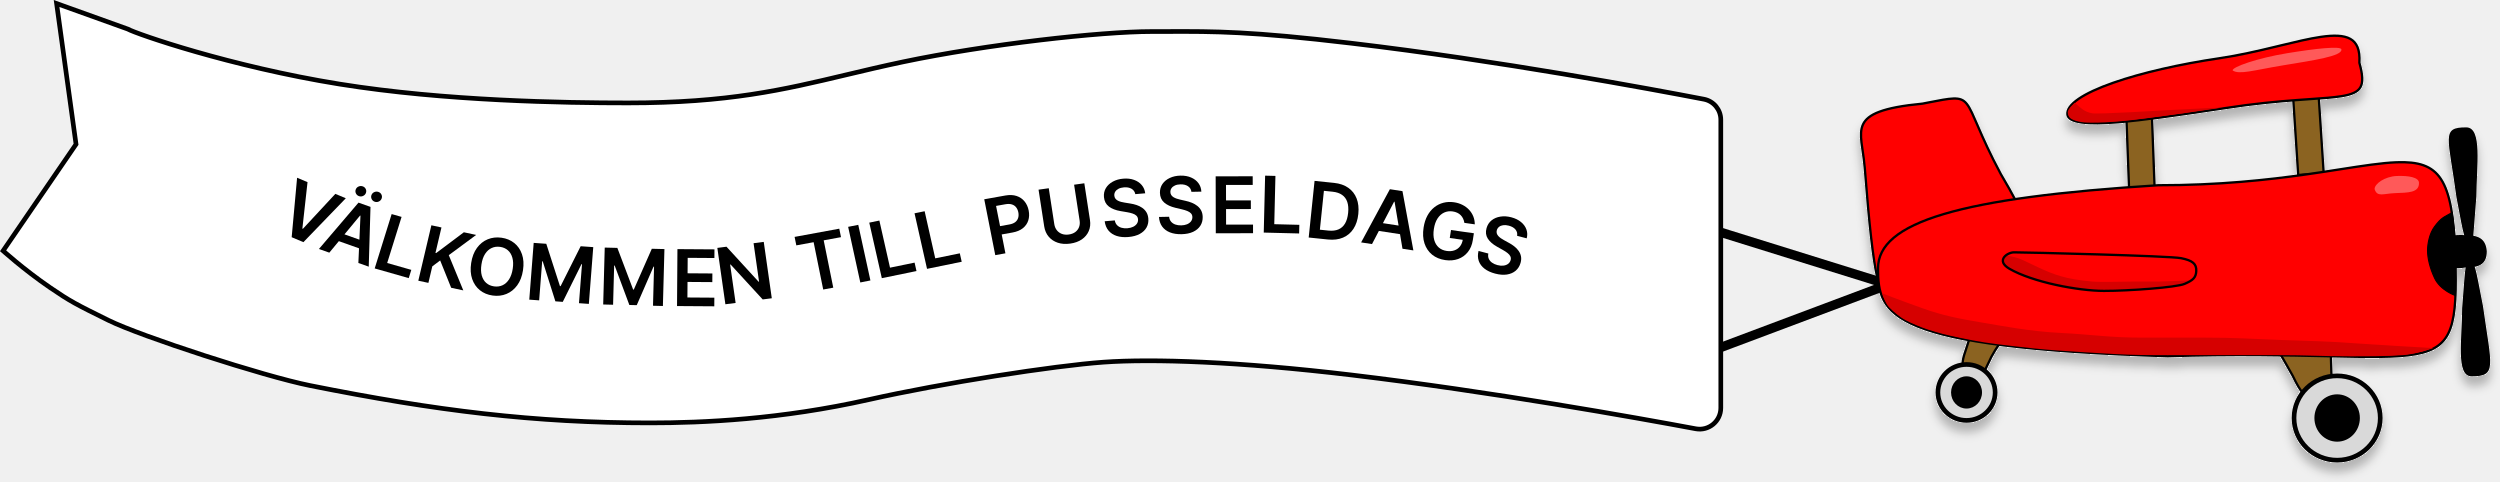
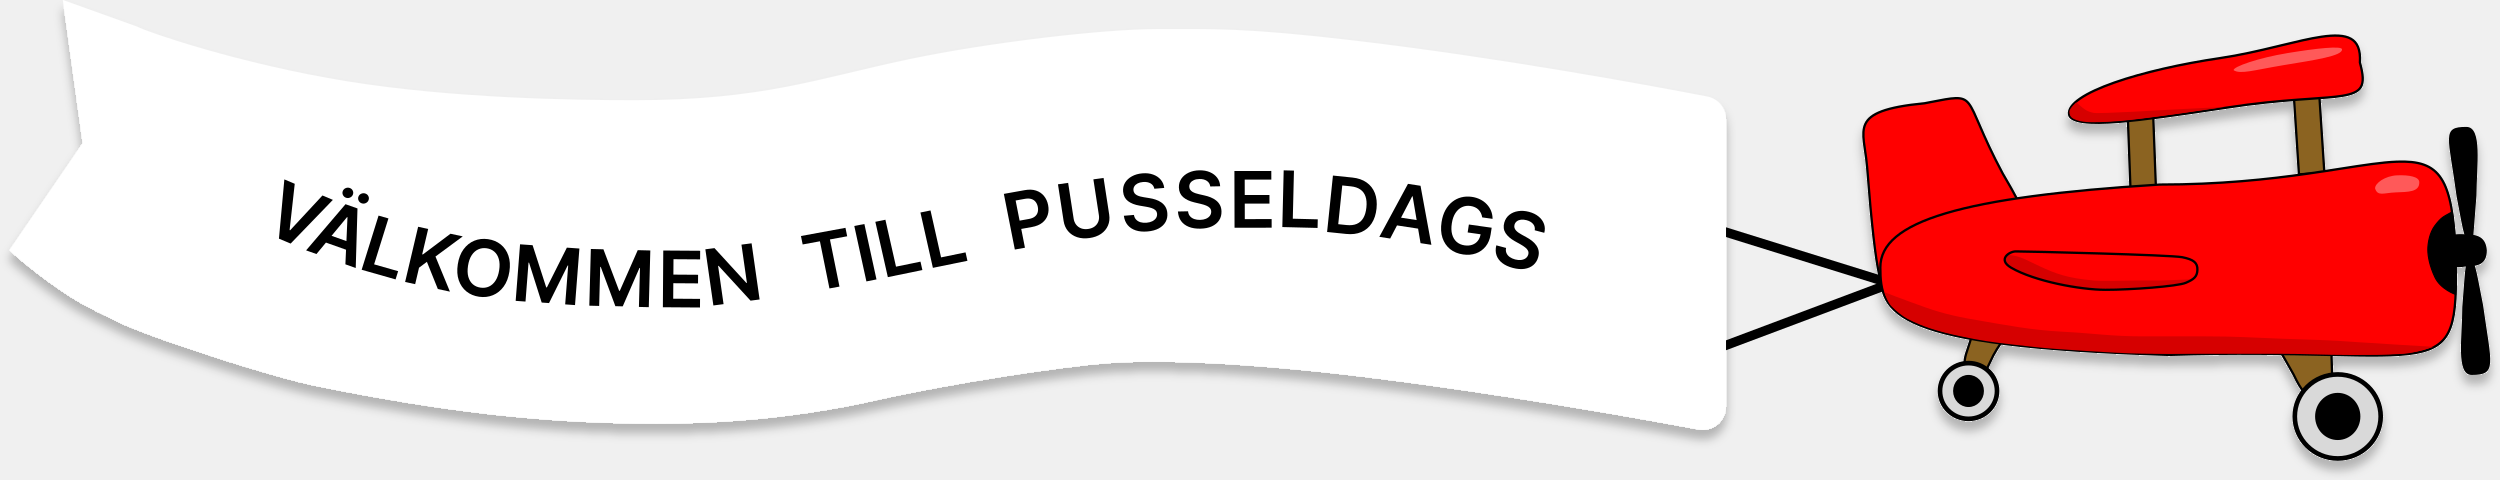
- <svg xmlns="http://www.w3.org/2000/svg" width="1070" height="206" viewBox="0 0 1070 206" fill="none">
-   <line x1="815.967" y1="118.872" x2="731.703" y2="150.504" stroke="black" stroke-width="4" />
-   <line x1="814.34" y1="123.669" x2="728.405" y2="96.91" stroke="black" stroke-width="4" />
-   <path d="M32.491 61.363L24.217 1.499L54.629 12.413C55.177 12.713 56.232 13.162 57.676 13.719C59.224 14.316 61.285 15.063 63.797 15.922C68.821 17.642 75.668 19.819 83.858 22.165C100.238 26.858 122.008 32.236 145.342 35.987C190.535 43.254 241.577 44.052 268.706 44.052C311.634 44.052 335.379 38.402 362.156 32.03C369.846 30.2 377.787 28.311 386.504 26.479C422.205 18.975 471.005 13.5 492.866 13.5C495.312 13.5 497.648 13.493 499.921 13.485C519.869 13.422 535.058 13.374 578.318 18.493C641.439 25.962 706.914 38.148 729.276 42.46C733.478 43.271 736.501 46.954 736.501 51.241V174.61C736.501 180.281 731.358 184.558 725.786 183.517C700.382 178.773 638.278 167.637 578.554 160.507C530.106 154.723 493.411 153.496 472.322 155.003C451.26 156.507 403.613 163.891 371.905 171.024C334.212 179.505 300.959 181 278.155 181C228.778 181 186.654 175.816 132.697 165.019C122.819 163.043 104.742 157.784 87.354 152.144C69.954 146.5 53.367 140.515 46.442 137.103C32.457 130.213 29.96 128.905 21.564 123.174C15.768 119.217 10.543 115.112 6.765 111.995C4.877 110.436 3.352 109.126 2.301 108.206C1.905 107.86 1.576 107.57 1.321 107.342L32.326 62.065L32.544 61.746L32.491 61.363Z" fill="white" stroke="black" stroke-width="2" />
-   <g filter="url(#filter0_d_444_669)">
-     <path d="M852.297 152.751L852.303 152.737L852.31 152.724C854.555 148.643 856.504 146.005 857.942 144.342C858.275 143.958 858.581 143.625 858.856 143.339C857.281 143.734 854.795 144.149 851.2 144.149L851.179 144.149L851.158 144.147C850.208 144.068 849.376 143.99 848.643 143.922C847.467 143.812 846.547 143.726 845.801 143.695C844.579 143.645 843.995 143.757 843.618 144.032C843.233 144.312 842.956 144.834 842.585 145.949C842.461 146.323 842.325 146.766 842.169 147.275C841.884 148.202 841.532 149.349 841.06 150.698C839.648 154.732 839.797 156.954 840.61 158.161C841.412 159.354 843.011 159.768 845.119 159.768C845.735 159.768 846.23 159.916 846.629 160.159C847.024 160.4 847.298 160.717 847.496 161.016C847.649 161.246 847.77 161.486 847.859 161.664C847.866 161.677 847.873 161.691 847.879 161.704C848.053 161.453 848.292 161.035 848.632 160.376C849.297 159.086 850.3 156.967 851.888 153.615C852.02 153.336 852.156 153.048 852.297 152.751ZM848.033 161.973C848.033 161.973 848.032 161.971 848.029 161.969C848.032 161.972 848.033 161.973 848.033 161.973Z" fill="#8B6321" stroke="black" />
-     <path d="M981.29 160.858L981.284 160.844L981.277 160.831C980.16 158.8 979.189 157.105 978.374 155.696C978.186 155.372 978.007 155.063 977.837 154.768C977.265 153.783 976.79 152.963 976.412 152.279C975.917 151.384 975.61 150.761 975.472 150.331C975.403 150.116 975.389 149.988 975.394 149.921C975.395 149.907 975.396 149.897 975.398 149.891C975.414 149.881 975.465 149.855 975.586 149.835C975.732 149.811 975.935 149.803 976.21 149.815C976.738 149.836 977.44 149.923 978.357 150.036C978.403 150.042 978.45 150.048 978.497 150.053C980.453 150.295 983.239 150.627 986.918 150.627L986.934 150.627L986.95 150.626C988.203 150.548 989.311 150.47 990.291 150.401C991.865 150.291 993.112 150.203 994.114 150.173C994.923 150.148 995.542 150.162 996.02 150.227C996.498 150.292 996.797 150.402 996.995 150.541C997.361 150.799 997.55 151.274 997.623 152.444C997.654 152.954 997.664 153.554 997.675 154.276C997.676 154.359 997.677 154.443 997.678 154.528C997.692 155.359 997.71 156.328 997.769 157.45C997.875 159.466 997.864 161.03 997.727 162.245C997.589 163.462 997.329 164.289 996.967 164.857C996.281 165.933 995.115 166.246 992.999 166.246C991.736 166.246 990.776 166.973 990.001 167.649C989.85 167.781 989.709 167.908 989.573 168.031C989.34 168.241 989.122 168.438 988.892 168.623C988.538 168.908 988.22 169.11 987.908 169.209C987.613 169.302 987.308 169.309 986.953 169.171C986.583 169.026 986.133 168.714 985.587 168.119C984.491 166.923 983.111 164.701 981.29 160.858Z" fill="#8B6321" stroke="black" />
-     <path d="M853.922 167.963C853.922 174.555 848.459 179.934 841.675 179.934C834.891 179.934 829.428 174.555 829.428 167.963C829.428 161.372 834.891 155.992 841.675 155.992C848.459 155.992 853.922 161.372 853.922 167.963Z" fill="#D9D9D9" stroke="black" stroke-width="2" />
-     <path d="M847.799 167.963C847.799 171.517 845.038 174.363 841.675 174.363C838.312 174.363 835.552 171.517 835.552 167.963C835.552 164.409 838.312 161.563 841.675 161.563C845.038 161.563 847.799 164.409 847.799 167.963Z" fill="black" stroke="black" />
-     <path d="M1018.75 178.908C1018.75 188.858 1010.51 196.959 1000.3 196.959C990.082 196.959 981.839 188.858 981.839 178.908C981.839 168.958 990.082 160.856 1000.3 160.856C1010.51 160.856 1018.75 168.958 1018.75 178.908Z" fill="#D9D9D9" stroke="black" stroke-width="2" />
-     <path d="M1009.52 178.907C1009.52 184.247 1005.37 188.541 1000.3 188.541C995.218 188.541 991.067 184.247 991.067 178.907C991.067 173.567 995.218 169.273 1000.3 169.273C1005.37 169.273 1009.52 173.567 1009.52 178.907Z" fill="black" stroke="black" />
-     <rect x="910.016" y="48.075" width="10.942" height="34.671" transform="rotate(-2.14121 910.016 48.0747)" fill="#8B6321" stroke="black" />
-     <rect x="981.37" y="40.306" width="10.942" height="34.671" transform="rotate(-3.73245 981.37 40.3062)" fill="#8B6321" stroke="black" />
-     <path d="M1064.34 107.567C1064.34 113.648 1060.35 114.458 1055.42 114.458C1046.91 116.08 1036.37 111.779 1036.37 107.973C1036.37 104.167 1046.1 99.866 1055.42 100.677C1060.35 100.677 1063.94 101.893 1064.34 107.567Z" fill="black" />
-     <path d="M1062.72 131.077C1066.37 157.02 1068.8 161.073 1057.85 161.073C1050.97 161.073 1053.8 144.872 1053.8 131.888C1055.42 110.81 1055.02 113.136 1057.04 113C1059.48 112.836 1059.07 112.431 1062.72 131.077Z" fill="black" />
-     <path d="M1051.37 84.462C1047.91 58.494 1044.66 54.445 1055.6 54.523C1062.49 54.572 1059.97 71.072 1059.88 84.056C1058.11 105.123 1059.07 102.175 1057.04 102.297C1054.61 102.443 1054.88 103.133 1051.37 84.462Z" fill="black" />
-     <path d="M1009.82 26.793L1009.82 26.877L1009.84 26.957C1010.56 29.535 1010.96 31.629 1011.03 33.341C1011.09 35.05 1010.83 36.348 1010.24 37.36C1009.08 39.38 1006.53 40.478 1002.03 41.193C998.628 41.732 994.237 42.037 988.719 42.421C986.975 42.542 985.118 42.671 983.144 42.818C974.943 43.428 964.77 44.341 952.39 46.269C950.028 46.616 947.662 46.968 945.302 47.319C931.24 49.41 917.425 51.464 906.508 52.333C900.13 52.841 894.778 52.941 890.96 52.42C889.048 52.158 887.561 51.746 886.529 51.178C885.508 50.617 884.98 49.934 884.861 49.122C884.706 48.066 885.02 46.97 885.822 45.825C886.628 44.674 887.908 43.499 889.625 42.319C893.056 39.96 898.132 37.643 904.311 35.468C916.66 31.121 933.3 27.378 949.7 24.964C958.236 23.708 966.388 21.81 973.778 20.028C974.537 19.846 975.287 19.664 976.029 19.484C982.525 17.912 988.364 16.499 993.311 15.779C998.849 14.973 1003.13 15.06 1005.94 16.643C1008.67 18.181 1010.15 21.231 1009.82 26.793Z" fill="#FF0000" stroke="black" />
-     <path d="M856.35 74.503L856.356 74.512L856.361 74.522C861.676 83.487 865.34 90.596 867.659 96.172C869.983 101.761 870.937 105.766 870.883 108.541C870.856 109.921 870.58 110.971 870.122 111.757C869.668 112.536 869.018 113.085 868.188 113.444C866.496 114.174 864.044 114.117 861.041 113.474C855.185 112.219 847.633 108.831 840.576 105.665L840.109 105.455C836.527 103.848 833.09 102.315 830.113 101.184C827.155 100.06 824.579 99.303 822.742 99.303C820.778 99.303 819.077 100.57 817.605 102.375C816.124 104.192 814.796 106.651 813.589 109.245C812.643 111.277 811.761 113.418 810.934 115.422C810.705 115.978 810.48 116.524 810.26 117.054C809.234 119.514 808.307 121.616 807.441 122.938C807.003 123.607 806.622 124.009 806.306 124.182C806.159 124.264 806.044 124.284 805.952 124.277C805.861 124.27 805.745 124.231 805.6 124.114C805.29 123.866 804.92 123.321 804.52 122.321C804.127 121.337 803.728 119.974 803.322 118.163C801.699 110.907 800.034 96.73 798.108 71.796L797.61 71.834L798.108 71.796C797.912 69.255 797.554 66.867 797.227 64.685C797.033 63.388 796.849 62.163 796.717 61.022C796.356 57.906 796.363 55.345 797.389 53.202C798.404 51.081 800.468 49.274 804.449 47.792C808.437 46.308 814.29 45.172 822.789 44.363L822.813 44.361L822.837 44.356C823.744 44.181 824.604 44.012 825.42 43.852C830.289 42.9 833.609 42.251 836.06 42.17C837.478 42.123 838.56 42.269 839.457 42.635C840.346 42.997 841.091 43.59 841.81 44.502C842.535 45.422 843.226 46.656 844.004 48.288C844.675 49.697 845.401 51.379 846.266 53.382C846.402 53.697 846.541 54.019 846.684 54.35C848.789 59.217 851.682 65.785 856.35 74.503Z" fill="#FF0000" stroke="black" />
-     <path d="M1050.87 109.608C1051.32 124.421 1051.1 134.195 1048.75 140.642C1047.59 143.841 1045.9 146.2 1043.52 147.947C1041.13 149.7 1038 150.861 1033.91 151.602C1025.7 153.087 1013.79 152.853 996.567 152.468L995.634 152.447C978.558 152.065 956.405 151.569 927.738 152.465C867.746 150.64 836.727 146.206 820.711 139.722C812.721 136.487 808.527 132.766 806.308 128.66C804.08 124.538 803.796 119.952 803.796 114.863C803.796 109.942 805.941 105.602 810.515 101.755C815.107 97.893 822.139 94.539 831.864 91.64C851.31 85.845 881.353 81.921 923.7 79.286C949.666 79.285 970.51 77.003 987.198 74.633C992.46 73.885 997.3 73.131 1001.75 72.436C1011.45 70.924 1019.32 69.698 1025.7 69.456C1034.99 69.104 1040.92 70.846 1044.74 76.666C1046.67 79.609 1048.08 83.631 1049.07 89.04C1050.05 94.447 1050.62 101.208 1050.87 109.608Z" fill="#FF0000" stroke="black" />
-     <path d="M882 142.5C868.475 141.813 857 139.5 848 138C838.31 136.385 831.5 135.025 823 132C812.582 128.293 805.5 125.5 805.5 125.5C805.5 125.5 806.919 129.919 808.5 131.5C811 134 813.602 136 815.5 137C818.068 138.353 822.235 140.115 825 141C830.367 142.718 832.989 143.321 838.5 144.5C847.007 146.319 851.857 147.009 860.5 148C868.281 148.892 872.687 149.445 880.5 150C889.284 150.624 895.709 150.983 904.5 151.5C913 152 919.5 152 929 152H947H976C987.325 152 993.98 152.5 1005.5 152.5C1015.07 152.5 1020 152.5 1028.5 152C1033.32 151.716 1041.5 149 1041.5 149C1041.5 149 1014.17 147.397 1009 147C996 146 989.5 146 976 145.5C962.731 145.009 956.778 144.5 943.5 144.5H916.5C902.832 144.5 895.651 143.194 882 142.5Z" fill="#D60000" />
+ <svg xmlns="http://www.w3.org/2000/svg" width="1074" height="206" viewBox="0 0 1074 206" fill="none">
+   <line x1="819.967" y1="118.872" x2="735.703" y2="150.504" stroke="black" stroke-width="4" />
+   <line x1="818.34" y1="123.669" x2="732.405" y2="96.91" stroke="black" stroke-width="4" />
+   <g filter="url(#filter0_d_648_2)">
+     <path d="M59.045 11.5C62.578 13.532 102.93 27.512 149.5 35C194.61 42.253 245.585 43.052 272.706 43.052C327.827 43.052 351.143 33.73 390.298 25.5C426.046 17.986 474.917 12.5 496.866 12.5C520.787 12.5 534.188 11.79 582.436 17.5C645.593 24.974 711.097 37.165 733.465 41.478C738.142 42.38 741.501 46.478 741.501 51.241V174.61C741.501 180.906 735.791 185.656 729.602 184.5C704.205 179.757 642.126 168.626 582.436 161.5C534.015 155.72 497.391 154.5 476.393 156C455.394 157.5 407.798 164.874 376.124 172C338.335 180.502 305.003 182 282.155 182C232.695 182 190.504 176.805 136.5 166C116.621 162.022 64.001 144.897 50.001 138C36.001 131.103 33.455 129.77 25 124C13.342 116.042 4 107.5 4 107.5L35.501 61.5L27 0L59.045 11.5Z" fill="white" />
  </g>
-   <path d="M131.621 77.954L129.415 97.828L129.646 97.924L143.529 82.973L148.002 84.858L129.859 103.641L124.837 101.524L127.158 76.073L131.621 77.954Z" fill="black" />
-   <path d="M160.369 114.887L167.629 91.624L171.874 92.833L165.717 112.563L176.04 115.502L174.938 119.035L160.369 114.887Z" fill="black" />
-   <path d="M179.038 120.143L184.628 96.424L188.944 97.352L186.376 108.251L186.666 108.313L198.53 99.415L203.799 100.548L192.078 109.21L198.29 124.285L193.102 123.169L188.391 111.471L185.019 114.007L183.354 121.072L179.038 120.143Z" fill="black" />
-   <path d="M223.841 115.673C223.442 118.268 222.613 120.422 221.355 122.136C220.105 123.843 218.569 125.069 216.745 125.814C214.929 126.56 212.964 126.785 210.851 126.488C208.738 126.191 206.92 125.435 205.398 124.22C203.884 122.998 202.782 121.398 202.091 119.418C201.409 117.432 201.267 115.145 201.664 112.558C202.063 109.963 202.887 107.812 204.137 106.105C205.395 104.391 206.932 103.161 208.748 102.415C210.572 101.67 212.54 101.446 214.654 101.743C216.767 102.04 218.581 102.795 220.096 104.009C221.618 105.224 222.72 106.825 223.402 108.811C224.093 110.79 224.239 113.077 223.841 115.673ZM219.445 115.055C219.726 113.228 219.676 111.647 219.295 110.312C218.924 108.971 218.285 107.908 217.378 107.124C216.472 106.332 215.364 105.843 214.052 105.659C212.74 105.475 211.531 105.638 210.426 106.147C209.321 106.649 208.386 107.491 207.618 108.672C206.86 109.847 206.34 111.348 206.06 113.175C205.779 115.002 205.824 116.587 206.196 117.928C206.577 119.263 207.22 120.327 208.125 121.119C209.032 121.903 210.141 122.387 211.453 122.571C212.765 122.756 213.973 122.597 215.077 122.095C216.183 121.586 217.115 120.743 217.873 119.568C218.641 118.387 219.165 116.882 219.445 115.055Z" fill="black" />
-   <path d="M228.418 103.954L233.807 104.337L239.657 122.457L239.941 122.477L248.525 105.386L253.913 105.769L252.027 130.065L247.801 129.765L249.097 113.073L248.872 113.057L240.864 129.199L237.706 128.974L232.282 111.839L232.056 111.823L230.758 128.551L226.532 128.25L228.418 103.954Z" fill="black" />
-   <path d="M258.826 105.961L264.226 106.097L270.981 123.93L271.267 123.938L278.977 106.468L284.377 106.604L283.718 130.964L279.484 130.857L279.936 114.122L279.71 114.116L272.527 130.611L269.363 130.531L263.081 113.662L262.855 113.656L262.402 130.428L258.167 130.321L258.826 105.961Z" fill="black" />
-   <path d="M289.77 130.992L289.942 106.623L305.791 106.733L305.765 110.433L294.331 110.354L294.284 116.97L304.898 117.043L304.871 120.744L294.258 120.67L294.211 127.322L305.741 127.402L305.715 131.102L289.77 130.992Z" fill="black" />
-   <path d="M326.883 103.53L330.327 127.654L326.433 128.159L312.699 113.201L312.499 113.227L314.845 129.659L310.467 130.226L307.023 106.102L310.94 105.594L324.664 120.565L324.876 120.538L322.528 104.094L326.883 103.53Z" fill="black" />
-   <path d="M340.823 105.019L340.089 101.392L359.211 97.877L359.946 101.504L352.538 102.866L356.638 123.124L352.332 123.915L348.231 103.658L340.823 105.019Z" fill="black" />
-   <path d="M367.335 96.228L372.538 120.036L368.208 120.895L363.005 97.088L367.335 96.228Z" fill="black" />
-   <path d="M377.417 119.058L372.044 95.288L376.368 94.4L380.925 114.56L391.439 112.401L392.255 116.01L377.417 119.058Z" fill="black" />
-   <path d="M396.77 115.067L391.419 91.292L395.744 90.408L400.282 110.572L410.798 108.422L411.61 112.032L396.77 115.067Z" fill="black" />
-   <path d="M425.974 109.202L421.256 85.294L430.251 83.682C432.094 83.351 433.708 83.417 435.092 83.878C436.484 84.337 437.619 85.109 438.496 86.193C439.379 87.267 439.97 88.563 440.27 90.081C440.572 91.614 440.517 93.034 440.104 94.341C439.691 95.648 438.919 96.757 437.789 97.669C436.658 98.573 435.167 99.19 433.317 99.522L427.355 100.591L426.652 97.03L432.028 96.066C433.106 95.873 433.951 95.528 434.565 95.032C435.178 94.535 435.584 93.93 435.783 93.218C435.99 92.504 436.01 91.723 435.842 90.874C435.675 90.026 435.36 89.309 434.896 88.723C434.441 88.136 433.83 87.726 433.065 87.492C432.306 87.25 431.383 87.226 430.298 87.42L426.316 88.134L430.32 108.423L425.974 109.202Z" fill="black" />
-   <path d="M459.715 79.053L464.088 78.442L466.509 94.178C466.775 95.903 466.6 97.477 465.984 98.901C465.377 100.323 464.395 101.505 463.039 102.447C461.682 103.382 460.022 103.986 458.058 104.26C456.086 104.536 454.309 104.412 452.728 103.888C451.145 103.356 449.848 102.492 448.838 101.295C447.827 100.099 447.189 98.638 446.923 96.914L444.501 81.178L448.874 80.567L451.239 95.938C451.394 96.942 451.751 97.805 452.312 98.528C452.88 99.249 453.604 99.777 454.482 100.111C455.358 100.437 456.351 100.522 457.458 100.368C458.566 100.213 459.491 99.86 460.233 99.308C460.981 98.746 461.515 98.043 461.834 97.198C462.153 96.352 462.236 95.428 462.081 94.424L459.715 79.053Z" fill="black" />
-   <path d="M485.914 83.09C485.707 82.064 485.166 81.298 484.29 80.79C483.423 80.282 482.337 80.082 481.032 80.192C480.115 80.269 479.342 80.473 478.711 80.805C478.081 81.136 477.614 81.554 477.31 82.057C477.006 82.56 476.878 83.116 476.927 83.725C476.973 84.23 477.129 84.659 477.392 85.011C477.664 85.362 478.013 85.651 478.441 85.878C478.867 86.097 479.334 86.273 479.84 86.406C480.346 86.538 480.854 86.643 481.363 86.719L483.692 87.097C484.629 87.233 485.537 87.448 486.417 87.74C487.304 88.032 488.109 88.426 488.833 88.922C489.564 89.418 490.163 90.04 490.631 90.789C491.099 91.538 491.381 92.438 491.479 93.488C491.611 94.91 491.363 96.192 490.736 97.336C490.108 98.471 489.135 99.4 487.816 100.124C486.504 100.839 484.876 101.278 482.931 101.442C481.042 101.6 479.375 101.446 477.929 100.978C476.492 100.51 475.33 99.748 474.443 98.692C473.564 97.635 473.019 96.304 472.806 94.698L477.134 94.334C477.276 95.174 477.602 95.855 478.112 96.378C478.623 96.9 479.258 97.269 480.019 97.483C480.788 97.697 481.631 97.766 482.547 97.689C483.504 97.609 484.329 97.396 485.022 97.051C485.722 96.698 486.254 96.247 486.617 95.699C486.98 95.144 487.133 94.518 487.076 93.822C487.01 93.191 486.776 92.685 486.374 92.305C485.971 91.917 485.429 91.612 484.748 91.391C484.073 91.161 483.291 90.972 482.401 90.823L479.572 90.344C477.524 89.999 475.871 89.354 474.613 88.409C473.361 87.455 472.655 86.109 472.494 84.371C472.361 82.942 472.632 81.657 473.307 80.518C473.99 79.378 474.976 78.456 476.265 77.75C477.553 77.037 479.047 76.609 480.747 76.467C482.47 76.322 484.007 76.495 485.36 76.987C486.719 77.47 487.819 78.209 488.66 79.205C489.501 80.194 489.996 81.37 490.147 82.734L485.914 83.09Z" fill="black" />
-   <path d="M509.928 82.106C509.794 81.069 509.307 80.27 508.47 79.707C507.64 79.145 506.57 78.876 505.262 78.903C504.342 78.921 503.556 79.076 502.904 79.366C502.252 79.657 501.756 80.044 501.418 80.527C501.08 81.01 500.914 81.556 500.92 82.167C500.931 82.675 501.056 83.113 501.294 83.481C501.541 83.849 501.869 84.159 502.279 84.413C502.69 84.659 503.143 84.864 503.638 85.029C504.134 85.193 504.633 85.33 505.135 85.439L507.432 85.964C508.357 86.16 509.248 86.432 510.105 86.78C510.969 87.127 511.745 87.572 512.432 88.114C513.126 88.655 513.681 89.315 514.095 90.092C514.509 90.869 514.728 91.785 514.752 92.84C514.784 94.267 514.448 95.532 513.742 96.633C513.037 97.726 512.001 98.592 510.635 99.23C509.277 99.86 507.622 100.195 505.671 100.234C503.775 100.272 502.123 100.011 500.714 99.452C499.313 98.893 498.207 98.058 497.396 96.948C496.594 95.837 496.142 94.474 496.042 92.857L500.385 92.77C500.467 93.617 500.745 94.318 501.218 94.872C501.69 95.426 502.299 95.834 503.042 96.097C503.794 96.36 504.63 96.482 505.55 96.463C506.51 96.444 507.347 96.285 508.063 95.985C508.786 95.677 509.347 95.261 509.748 94.737C510.149 94.205 510.345 93.591 510.338 92.892C510.315 92.258 510.117 91.738 509.743 91.333C509.369 90.92 508.849 90.582 508.185 90.317C507.528 90.045 506.761 89.806 505.884 89.602L503.096 88.943C501.077 88.468 499.474 87.718 498.284 86.695C497.102 85.663 496.492 84.275 496.453 82.53C496.42 81.095 496.781 79.83 497.534 78.736C498.294 77.642 499.342 76.784 500.677 76.162C502.012 75.532 503.532 75.2 505.237 75.166C506.966 75.132 508.488 75.403 509.802 75.979C511.124 76.548 512.17 77.356 512.939 78.404C513.708 79.444 514.12 80.65 514.175 82.021L509.928 82.106Z" fill="black" />
-   <path d="M520.359 99.84L520.305 75.471L536.154 75.447L536.163 79.148L524.728 79.165L524.742 85.781L535.356 85.765L535.365 89.465L524.751 89.481L524.765 96.133L536.295 96.115L536.304 99.816L520.359 99.84Z" fill="black" />
-   <path d="M540.884 99.543L541.471 75.18L545.884 75.292L545.387 95.954L556.116 96.225L556.027 99.924L540.884 99.543Z" fill="black" />
-   <path d="M568.336 102.504L560.121 101.656L562.632 77.416L571.012 78.281C573.419 78.53 575.436 79.229 577.064 80.378C578.7 81.519 579.89 83.042 580.634 84.945C581.378 86.848 581.62 89.058 581.359 91.575C581.097 94.1 580.403 96.222 579.276 97.939C578.157 99.658 576.667 100.912 574.807 101.701C572.955 102.49 570.798 102.758 568.336 102.504ZM564.906 98.31L568.516 98.683C570.205 98.857 571.645 98.695 572.837 98.196C574.03 97.689 574.975 96.849 575.67 95.677C576.367 94.497 576.811 92.98 577.003 91.125C577.195 89.271 577.07 87.703 576.629 86.421C576.188 85.132 575.443 84.126 574.394 83.404C573.353 82.674 572.012 82.225 570.37 82.055L566.63 81.669L564.906 98.31Z" fill="black" />
-   <path d="M587.22 104.465L582.562 103.752L594.868 80.983L600.255 81.808L604.922 107.175L600.264 106.462L596.871 86.346L596.683 86.317L587.22 104.465ZM588.873 95.052L601.576 96.997L601.019 100.499L588.316 98.554L588.873 95.052Z" fill="black" />
-   <path d="M626.752 95.389C626.653 94.727 626.47 94.12 626.202 93.569C625.943 93.012 625.602 92.519 625.178 92.091C624.763 91.664 624.262 91.317 623.678 91.05C623.094 90.775 622.441 90.587 621.718 90.485C620.422 90.302 619.217 90.464 618.103 90.972C616.99 91.48 616.045 92.324 615.269 93.504C614.501 94.677 613.979 96.165 613.7 97.969C613.419 99.787 613.468 101.368 613.846 102.712C614.225 104.055 614.874 105.128 615.793 105.93C616.714 106.725 617.85 107.218 619.201 107.409C620.426 107.582 621.523 107.496 622.491 107.152C623.467 106.809 624.265 106.241 624.885 105.447C625.506 104.646 625.907 103.661 626.088 102.493L627.054 102.786L620.503 101.861L621.03 98.451L630.821 99.833L630.374 102.726C630.055 104.788 629.34 106.509 628.228 107.89C627.116 109.271 625.727 110.261 624.061 110.859C622.397 111.449 620.567 111.603 618.572 111.321C616.349 111.007 614.474 110.234 612.947 109.001C611.429 107.761 610.341 106.154 609.683 104.179C609.034 102.196 608.906 99.935 609.298 97.395C609.598 95.451 610.141 93.753 610.927 92.302C611.721 90.852 612.699 89.665 613.861 88.739C615.025 87.806 616.321 87.156 617.75 86.789C619.181 86.414 620.685 86.338 622.264 86.561C623.599 86.749 624.814 87.121 625.908 87.676C627.004 88.223 627.944 88.917 628.729 89.757C629.522 90.597 630.134 91.549 630.564 92.611C630.994 93.673 631.207 94.809 631.205 96.018L626.752 95.389Z" fill="black" />
-   <path d="M649.321 100.927C649.496 99.899 649.264 99.001 648.624 98.233C647.992 97.468 647.043 96.918 645.777 96.585C644.887 96.35 644.086 96.283 643.374 96.382C642.662 96.481 642.072 96.715 641.605 97.084C641.138 97.453 640.817 97.931 640.643 98.516C640.505 99.005 640.496 99.458 640.617 99.875C640.745 100.295 640.97 100.682 641.29 101.037C641.612 101.384 641.987 101.705 642.415 101.998C642.843 102.291 643.282 102.559 643.733 102.801L645.787 103.932C646.618 104.373 647.394 104.877 648.116 105.445C648.845 106.014 649.46 106.652 649.96 107.358C650.469 108.066 650.808 108.849 650.978 109.705C651.147 110.562 651.088 111.498 650.801 112.513C650.412 113.887 649.717 115.004 648.715 115.864C647.715 116.716 646.465 117.26 644.964 117.495C643.473 117.726 641.783 117.592 639.897 117.095C638.063 116.612 636.551 115.91 635.361 114.989C634.179 114.07 633.361 112.969 632.909 111.685C632.464 110.403 632.431 108.975 632.811 107.402L637.01 108.509C636.84 109.342 636.901 110.088 637.193 110.747C637.484 111.406 637.949 111.964 638.587 112.419C639.232 112.876 640 113.222 640.889 113.456C641.818 113.701 642.67 113.778 643.445 113.687C644.231 113.591 644.894 113.347 645.433 112.956C645.974 112.557 646.344 112.023 646.542 111.354C646.707 110.741 646.669 110.19 646.429 109.7C646.191 109.202 645.791 108.736 645.23 108.301C644.679 107.86 644.011 107.422 643.228 106.986L640.742 105.592C638.941 104.585 637.62 103.429 636.778 102.124C635.945 100.813 635.767 99.319 636.242 97.639C636.633 96.258 637.352 95.147 638.397 94.307C639.45 93.469 640.71 92.936 642.176 92.707C643.644 92.471 645.203 92.57 646.852 93.005C648.525 93.446 649.908 94.122 651.001 95.034C652.105 95.94 652.872 96.999 653.304 98.212C653.738 99.417 653.779 100.683 653.428 102.01L649.321 100.927Z" fill="black" />
-   <path d="M140.947 108.137L136.506 106.56L153.436 86.724L158.572 88.548L157.822 114.131L153.381 112.554L154.28 92.325L154.1 92.261L140.947 108.137ZM144.561 99.285L156.67 103.587L155.383 106.891L143.274 102.589L144.561 99.285ZM153.628 83.94C153.037 83.73 152.606 83.341 152.333 82.773C152.069 82.208 152.046 81.644 152.264 81.082C152.495 80.491 152.901 80.072 153.482 79.824C154.074 79.571 154.665 79.55 155.256 79.76C155.861 79.975 156.291 80.359 156.543 80.911C156.806 81.459 156.823 82.028 156.592 82.62C156.374 83.182 155.974 83.595 155.394 83.86C154.822 84.128 154.233 84.155 153.628 83.94ZM160.355 86.329C159.765 86.12 159.333 85.731 159.061 85.163C158.796 84.597 158.773 84.034 158.992 83.472C159.222 82.881 159.628 82.461 160.21 82.213C160.802 81.961 161.393 81.94 161.984 82.149C162.589 82.365 163.018 82.748 163.271 83.301C163.534 83.849 163.55 84.418 163.32 85.01C163.101 85.571 162.702 85.985 162.122 86.25C161.55 86.518 160.961 86.544 160.355 86.329Z" fill="black" />
-   <path d="M1025.1 82.657C1030.55 82.433 1035.5 82.583 1035.32 78.193C1035.23 75.925 1030.95 75.112 1025.81 75.323C1020.67 75.534 1016.24 78.694 1016.33 80.962C1017.49 84.473 1019.96 82.868 1025.1 82.657Z" fill="#FF5959" />
-   <path d="M906.5 52C918.5 51 951.5 46 951.5 46C951.5 46 939 46.5 930.5 47C925.509 47.294 897.901 48.942 895.5 48.5C892.092 47.873 890.91 46.465 888 44C888 44 885.003 46.476 885 48C884.998 49.188 885.542 50.133 886 50.5C888.5 52.5 893.438 52.5 895 52.5L895 52.5C899.356 52.5 902.827 52.306 906.5 52Z" fill="#D60000" />
-   <path d="M895.5 120.5C884 119.5 879 117.499 872.5 114.5C866 111.5 864 110 859 109.5C858 110 857 112 858.5 113.499C858.5 113.499 866.5 118.499 873.5 120C876.649 120.675 881.5 122 881.5 122C881.5 122 890.5 123.754 895.5 124C898.426 124.144 900.072 124.05 903 124C907.495 123.923 910.014 123.782 914.5 123.5C919.193 123.204 921.828 123.032 926.5 122.5C929.436 122.165 931 122 933.5 121.5C934.785 121.243 937 120 937 120C937 120 926.08 120.5 924 120.5H913C909.095 120.5 899.391 120.838 895.5 120.5Z" fill="#D60000" />
-   <path d="M862 108C867 108 928.5 109.5 933.5 110.5C938.5 111.5 940.132 112.953 940 116C939.875 118.9 938.5 120 935 121.5C931.5 123 911.435 124.5 900.5 124.5C889.566 124.5 869.957 120.809 860 115C854 111.5 859.157 108 862 108Z" stroke="black" />
-   <path d="M1042 97C1045 93 1046 93 1049.5 91L1050.5 98.908C1050.5 98.908 1050.96 103.996 1050.96 107.197C1050.96 110.421 1051 110.882 1051 112.724V117.329L1050.96 126.5C1050.96 126.5 1044.5 124.357 1042 119C1039.95 114.614 1039 110.421 1039 107.197C1039 104.437 1039.79 99.945 1042 97Z" fill="black" stroke="black" stroke-width="0.5" />
-   <path d="M977.074 27.983C990.458 25.773 1002.6 24.007 1002.12 21.132C1001.88 19.647 991.371 20.717 978.768 22.798C966.165 24.878 955.321 28.669 955.567 30.154C958.436 32.07 964.471 30.064 977.074 27.983Z" fill="#FF5959" />
+   <g filter="url(#filter1_d_648_2)">
+     <path d="M856.297 152.752L856.303 152.738L856.31 152.725C858.555 148.644 860.504 146.005 861.942 144.343C862.275 143.959 862.581 143.626 862.856 143.34C861.281 143.735 858.795 144.149 855.2 144.149L855.179 144.149L855.158 144.147C854.208 144.068 853.376 143.991 852.643 143.922C851.467 143.813 850.547 143.727 849.801 143.696C848.579 143.646 847.995 143.758 847.618 144.033C847.233 144.313 846.956 144.834 846.585 145.95C846.461 146.324 846.325 146.767 846.169 147.276C845.884 148.203 845.532 149.349 845.06 150.699C843.648 154.733 843.797 156.955 844.61 158.162C845.412 159.355 847.011 159.768 849.119 159.768C849.735 159.768 850.23 159.916 850.629 160.159C851.024 160.4 851.298 160.718 851.496 161.017C851.649 161.246 851.77 161.486 851.859 161.664C851.866 161.678 851.873 161.691 851.879 161.704C852.053 161.454 852.292 161.035 852.632 160.376C853.297 159.087 854.3 156.967 855.888 153.616C856.02 153.336 856.156 153.048 856.297 152.752ZM852.033 161.973C852.033 161.973 852.032 161.972 852.029 161.969C852.032 161.972 852.033 161.974 852.033 161.973Z" fill="#8B6321" stroke="black" />
+     <path d="M985.29 160.858L985.284 160.844L985.277 160.831C984.16 158.8 983.189 157.106 982.374 155.697C982.186 155.372 982.007 155.063 981.837 154.769C981.265 153.783 980.79 152.964 980.412 152.28C979.917 151.385 979.61 150.762 979.472 150.331C979.403 150.116 979.389 149.989 979.394 149.921C979.395 149.907 979.396 149.898 979.398 149.892C979.414 149.882 979.465 149.856 979.586 149.836C979.732 149.812 979.935 149.804 980.21 149.815C980.738 149.837 981.44 149.923 982.357 150.037C982.403 150.042 982.45 150.048 982.497 150.054C984.453 150.295 987.239 150.627 990.918 150.627L990.934 150.627L990.95 150.626C992.203 150.548 993.311 150.47 994.291 150.402C995.865 150.291 997.112 150.204 998.114 150.173C998.923 150.149 999.542 150.163 1000.02 150.228C1000.5 150.292 1000.8 150.403 1000.99 150.542C1001.36 150.799 1001.55 151.275 1001.62 152.445C1001.65 152.954 1001.66 153.555 1001.67 154.277C1001.68 154.359 1001.68 154.443 1001.68 154.529C1001.69 155.359 1001.71 156.328 1001.77 157.451C1001.88 159.466 1001.86 161.031 1001.73 162.245C1001.59 163.462 1001.33 164.289 1000.97 164.857C1000.28 165.933 999.115 166.247 996.999 166.247C995.736 166.247 994.776 166.973 994.001 167.649C993.85 167.781 993.709 167.909 993.573 168.031C993.34 168.241 993.122 168.438 992.892 168.623C992.538 168.909 992.22 169.11 991.908 169.209C991.613 169.303 991.308 169.31 990.953 169.171C990.583 169.027 990.133 168.714 989.587 168.119C988.491 166.924 987.111 164.702 985.29 160.858Z" fill="#8B6321" stroke="black" />
+     <path d="M857.922 167.964C857.922 174.556 852.459 179.935 845.675 179.935C838.891 179.935 833.428 174.556 833.428 167.964C833.428 161.372 838.891 155.993 845.675 155.993C852.459 155.993 857.922 161.372 857.922 167.964Z" fill="#D9D9D9" stroke="black" stroke-width="2" />
+     <path d="M851.799 167.964C851.799 171.517 849.038 174.363 845.675 174.363C842.312 174.363 839.552 171.517 839.552 167.964C839.552 164.41 842.312 161.564 845.675 161.564C849.038 161.564 851.799 164.41 851.799 167.964Z" fill="black" stroke="black" />
+     <path d="M1022.75 178.908C1022.75 188.858 1014.51 196.96 1004.3 196.96C994.082 196.96 985.839 188.858 985.839 178.908C985.839 168.959 994.082 160.857 1004.3 160.857C1014.51 160.857 1022.75 168.959 1022.75 178.908Z" fill="#D9D9D9" stroke="black" stroke-width="2" />
+     <path d="M1013.52 178.908C1013.52 184.248 1009.37 188.542 1004.3 188.542C999.218 188.542 995.067 184.248 995.067 178.908C995.067 173.568 999.218 169.274 1004.3 169.274C1009.37 169.274 1013.52 173.568 1013.52 178.908Z" fill="black" stroke="black" />
+     <rect x="914.016" y="48.075" width="10.942" height="34.671" transform="rotate(-2.14121 914.016 48.0752)" fill="#8B6321" stroke="black" />
+     <rect x="985.37" y="40.307" width="10.942" height="34.671" transform="rotate(-3.73245 985.37 40.3067)" fill="#8B6321" stroke="black" />
+     <path d="M1068.34 107.567C1068.34 113.648 1064.35 114.458 1059.42 114.458C1050.91 116.08 1040.37 111.779 1040.37 107.973C1040.37 104.167 1050.1 99.866 1059.42 100.677C1064.35 100.677 1067.94 101.893 1068.34 107.567Z" fill="black" />
+     <path d="M1066.72 131.078C1070.37 157.02 1072.8 161.074 1061.85 161.074C1054.97 161.074 1057.8 144.873 1057.8 131.889C1059.42 110.81 1059.02 113.137 1061.04 113.001C1063.48 112.837 1063.07 112.432 1066.72 131.078Z" fill="black" />
+     <path d="M1055.37 84.463C1051.91 58.495 1048.66 54.446 1059.6 54.524C1066.49 54.573 1063.97 71.073 1063.88 84.057C1062.11 105.124 1063.07 102.176 1061.04 102.298C1058.61 102.444 1058.88 103.134 1055.37 84.463Z" fill="black" />
+     <path d="M1013.82 26.794L1013.82 26.877L1013.84 26.957C1014.56 29.535 1014.96 31.629 1015.03 33.341C1015.09 35.051 1014.83 36.348 1014.24 37.361C1013.08 39.38 1010.53 40.479 1006.03 41.193C1002.63 41.733 998.237 42.038 992.719 42.421C990.975 42.542 989.118 42.672 987.144 42.818C978.943 43.428 968.77 44.341 956.39 46.269C954.028 46.617 951.662 46.969 949.302 47.32C935.24 49.41 921.425 51.464 910.508 52.334C904.13 52.842 898.778 52.942 894.96 52.42C893.048 52.159 891.561 51.746 890.529 51.179C889.508 50.617 888.98 49.934 888.861 49.123C888.706 48.067 889.02 46.971 889.822 45.825C890.628 44.674 891.908 43.5 893.625 42.32C897.056 39.96 902.132 37.644 908.311 35.469C920.66 31.122 937.3 27.378 953.7 24.965C962.236 23.709 970.388 21.811 977.778 20.029C978.537 19.846 979.287 19.664 980.029 19.485C986.525 17.913 992.364 16.5 997.311 15.78C1002.85 14.973 1007.13 15.061 1009.94 16.643C1012.67 18.182 1014.15 21.232 1013.82 26.794Z" fill="#FF0000" stroke="black" />
+     <path d="M860.35 74.503L860.356 74.513L860.361 74.522C865.676 83.487 869.34 90.596 871.659 96.173C873.983 101.761 874.937 105.767 874.883 108.541C874.856 109.922 874.58 110.972 874.122 111.757C873.668 112.536 873.018 113.085 872.188 113.444C870.496 114.174 868.044 114.118 865.041 113.474C859.185 112.22 851.633 108.831 844.576 105.665L844.109 105.455C840.527 103.849 837.09 102.315 834.113 101.184C831.155 100.06 828.579 99.304 826.742 99.304C824.778 99.304 823.077 100.571 821.605 102.376C820.124 104.192 818.796 106.651 817.589 109.245C816.643 111.278 815.761 113.418 814.934 115.423C814.705 115.979 814.48 116.524 814.26 117.054C813.234 119.515 812.307 121.617 811.441 122.939C811.003 123.607 810.622 124.009 810.306 124.183C810.159 124.264 810.044 124.285 809.952 124.277C809.861 124.27 809.745 124.231 809.6 124.115C809.29 123.866 808.92 123.321 808.52 122.322C808.127 121.338 807.728 119.975 807.322 118.163C805.699 110.908 804.034 96.731 802.108 71.796L801.61 71.835L802.108 71.796C801.912 69.256 801.554 66.868 801.227 64.686C801.033 63.388 800.849 62.164 800.717 61.023C800.356 57.907 800.363 55.345 801.389 53.202C802.404 51.081 804.468 49.274 808.449 47.792C812.437 46.308 818.29 45.173 826.789 44.363L826.813 44.361L826.837 44.356C827.744 44.181 828.604 44.013 829.42 43.853C834.289 42.901 837.609 42.251 840.06 42.17C841.478 42.123 842.56 42.27 843.457 42.635C844.346 42.998 845.091 43.591 845.81 44.503C846.535 45.423 847.226 46.657 848.004 48.288C848.675 49.697 849.401 51.379 850.266 53.382C850.402 53.697 850.541 54.02 850.684 54.351C852.789 59.218 855.682 65.786 860.35 74.503Z" fill="#FF0000" stroke="black" />
+     <path d="M1054.87 109.609C1055.32 124.421 1055.1 134.195 1052.75 140.642C1051.59 143.841 1049.9 146.201 1047.52 147.947C1045.13 149.7 1042 150.862 1037.91 151.602C1029.7 153.087 1017.79 152.853 1000.57 152.468L999.634 152.447C982.558 152.065 960.405 151.57 931.738 152.465C871.746 150.641 840.727 146.206 824.711 139.722C816.721 136.488 812.527 132.767 810.308 128.66C808.08 124.539 807.796 119.952 807.796 114.863C807.796 109.942 809.941 105.603 814.515 101.756C819.107 97.894 826.139 94.539 835.864 91.641C855.31 85.845 885.353 81.921 927.7 79.287C953.666 79.286 974.51 77.003 991.198 74.633C996.46 73.886 1001.3 73.131 1005.75 72.437C1015.45 70.925 1023.32 69.699 1029.7 69.457C1038.99 69.105 1044.92 70.846 1048.74 76.667C1050.67 79.61 1052.08 83.632 1053.07 89.041C1054.05 94.447 1054.62 101.208 1054.87 109.609Z" fill="#FF0000" stroke="black" />
+     <path d="M886 142.5C872.475 141.813 861 139.5 852 138C842.31 136.386 835.5 135.025 827 132C816.582 128.293 809.5 125.5 809.5 125.5C809.5 125.5 810.919 129.919 812.5 131.5C815 134 817.602 136 819.5 137C822.068 138.354 826.235 140.116 829 141C834.367 142.718 836.989 143.322 842.5 144.5C851.007 146.32 855.857 147.01 864.5 148C872.281 148.893 876.687 149.445 884.5 150C893.284 150.625 899.709 150.983 908.5 151.5C917 152 923.5 152 933 152H951H980C991.325 152 997.98 152.5 1009.5 152.5C1019.07 152.5 1024 152.5 1032.5 152C1037.32 151.717 1045.5 149 1045.5 149C1045.5 149 1018.17 147.398 1013 147C1000 146 993.5 146 980 145.5C966.731 145.009 960.778 144.5 947.5 144.5H920.5C906.832 144.5 899.651 143.194 886 142.5Z" fill="#D60000" />
+   </g>
+   <path d="M126.62 78.954L124.415 98.828L124.645 98.925L138.528 83.973L143.002 85.859L124.858 104.642L119.836 102.525L122.158 77.073L126.62 78.954Z" fill="black" />
+   <path d="M155.369 115.887L162.628 92.624L166.874 93.833L160.717 113.563L171.04 116.502L169.937 120.035L155.369 115.887Z" fill="black" />
+   <path d="M174.038 121.143L179.628 97.424L183.944 98.352L181.375 109.25L181.666 109.313L193.529 100.414L198.799 101.548L187.077 110.209L193.29 125.285L188.102 124.168L183.391 112.471L180.018 115.006L178.353 122.071L174.038 121.143Z" fill="black" />
+   <path d="M218.84 116.673C218.441 119.268 217.613 121.422 216.354 123.136C215.105 124.843 213.568 126.069 211.745 126.814C209.929 127.56 207.964 127.785 205.851 127.488C203.738 127.191 201.92 126.435 200.397 125.22C198.884 123.998 197.781 122.398 197.09 120.418C196.408 118.432 196.266 116.145 196.664 113.558C197.063 110.963 197.887 108.812 199.136 107.105C200.394 105.391 201.932 104.161 203.748 103.415C205.572 102.67 207.54 102.446 209.653 102.743C211.766 103.04 213.58 103.795 215.095 105.009C216.618 106.224 217.72 107.825 218.402 109.811C219.093 111.79 219.239 114.077 218.84 116.673ZM214.445 116.055C214.726 114.228 214.676 112.647 214.295 111.312C213.923 109.971 213.284 108.908 212.377 108.124C211.472 107.332 210.363 106.843 209.051 106.659C207.739 106.475 206.531 106.638 205.425 107.147C204.321 107.649 203.385 108.491 202.618 109.672C201.859 110.847 201.34 112.348 201.059 114.175C200.778 116.002 200.824 117.587 201.195 118.928C201.576 120.263 202.219 121.327 203.125 122.119C204.031 122.903 205.141 123.387 206.453 123.571C207.765 123.756 208.973 123.597 210.077 123.095C211.182 122.586 212.114 121.743 212.873 120.568C213.64 119.387 214.164 117.882 214.445 116.055Z" fill="black" />
+   <path d="M223.418 104.954L228.807 105.337L234.656 123.457L234.941 123.477L243.524 106.386L248.913 106.769L247.026 131.065L242.801 130.765L244.097 114.073L243.871 114.057L235.863 130.199L232.706 129.974L227.281 112.839L227.056 112.823L225.757 129.551L221.532 129.25L223.418 104.954Z" fill="black" />
+   <path d="M253.826 106.96L259.226 107.096L265.981 124.93L266.266 124.937L273.976 107.467L279.377 107.603L278.718 131.963L274.483 131.857L274.936 115.121L274.71 115.115L267.526 131.61L264.362 131.531L258.081 114.661L257.855 114.656L257.401 131.427L253.167 131.321L253.826 106.96Z" fill="black" />
+   <path d="M284.77 131.992L284.942 107.623L300.791 107.733L300.765 111.434L289.33 111.355L289.283 117.97L299.897 118.044L299.871 121.744L289.257 121.671L289.21 128.322L300.74 128.402L300.714 132.103L284.77 131.992Z" fill="black" />
+   <path d="M322.882 104.529L326.326 128.654L322.432 129.158L308.699 114.2L308.498 114.226L310.844 130.659L306.466 131.226L303.022 107.101L306.94 106.594L320.663 121.565L320.876 121.537L318.528 105.093L322.882 104.529Z" fill="black" />
+   <path d="M344.824 105.019L344.089 101.392L363.212 97.877L363.946 101.504L356.538 102.866L360.639 123.124L356.332 123.915L352.231 103.658L344.824 105.019Z" fill="black" />
+   <path d="M371.335 96.229L376.538 120.036L372.208 120.896L367.005 97.089L371.335 96.229Z" fill="black" />
+   <path d="M381.417 119.057L376.044 95.288L380.368 94.4L384.925 114.559L395.439 112.4L396.255 116.01L381.417 119.057Z" fill="black" />
+   <path d="M400.77 115.066L395.419 91.292L399.744 90.407L404.282 110.572L414.798 108.421L415.61 112.032L400.77 115.066Z" fill="black" />
+   <path d="M435.974 107.202L431.256 83.294L440.251 81.682C442.094 81.351 443.707 81.417 445.092 81.878C446.484 82.337 447.618 83.109 448.495 84.193C449.378 85.267 449.97 86.563 450.269 88.081C450.572 89.614 450.516 91.034 450.103 92.341C449.69 93.648 448.919 94.757 447.789 95.669C446.658 96.573 445.167 97.19 443.316 97.522L437.355 98.591L436.652 95.03L442.028 94.066C443.105 93.873 443.951 93.528 444.564 93.032C445.178 92.535 445.584 91.93 445.783 91.218C445.99 90.504 446.009 89.723 445.842 88.874C445.674 88.026 445.359 87.309 444.896 86.723C444.44 86.136 443.83 85.726 443.064 85.492C442.305 85.25 441.383 85.226 440.297 85.42L436.315 86.134L440.319 106.423L435.974 107.202Z" fill="black" />
+   <path d="M469.715 77.053L474.088 76.442L476.509 92.178C476.775 93.903 476.6 95.477 475.984 96.9C475.377 98.323 474.395 99.505 473.039 100.447C471.682 101.381 470.022 101.986 468.058 102.26C466.086 102.535 464.309 102.411 462.728 101.887C461.145 101.355 459.848 100.491 458.838 99.295C457.827 98.099 457.189 96.638 456.923 94.913L454.501 79.177L458.874 78.567L461.239 93.938C461.394 94.942 461.751 95.805 462.312 96.527C462.88 97.249 463.604 97.776 464.482 98.11C465.358 98.436 466.351 98.522 467.458 98.367C468.566 98.213 469.491 97.859 470.233 97.307C470.981 96.746 471.515 96.043 471.834 95.197C472.153 94.352 472.236 93.427 472.081 92.424L469.715 77.053Z" fill="black" />
+   <path d="M495.914 81.089C495.707 80.064 495.166 79.297 494.29 78.79C493.423 78.281 492.337 78.082 491.032 78.192C490.115 78.269 489.342 78.473 488.711 78.804C488.081 79.136 487.614 79.553 487.31 80.056C487.006 80.559 486.878 81.115 486.927 81.724C486.973 82.23 487.129 82.659 487.392 83.01C487.664 83.362 488.013 83.651 488.441 83.878C488.867 84.097 489.334 84.272 489.84 84.405C490.346 84.538 490.854 84.642 491.363 84.719L493.692 85.097C494.629 85.233 495.537 85.447 496.417 85.74C497.304 86.031 498.109 86.425 498.833 86.922C499.564 87.418 500.163 88.04 500.631 88.789C501.099 89.538 501.381 90.437 501.479 91.488C501.611 92.91 501.363 94.192 500.736 95.335C500.108 96.471 499.135 97.4 497.816 98.124C496.504 98.839 494.876 99.278 492.931 99.441C491.042 99.6 489.375 99.445 487.929 98.978C486.492 98.509 485.33 97.747 484.443 96.691C483.564 95.635 483.019 94.303 482.806 92.697L487.134 92.334C487.276 93.174 487.602 93.855 488.112 94.377C488.623 94.9 489.258 95.268 490.019 95.483C490.788 95.697 491.631 95.765 492.547 95.688C493.504 95.608 494.329 95.395 495.022 95.051C495.722 94.698 496.254 94.247 496.617 93.699C496.98 93.143 497.133 92.517 497.076 91.822C497.01 91.19 496.776 90.685 496.374 90.304C495.971 89.916 495.429 89.612 494.748 89.39C494.073 89.16 493.291 88.971 492.401 88.823L489.572 88.344C487.524 87.999 485.871 87.353 484.613 86.408C483.361 85.454 482.655 84.109 482.494 82.371C482.361 80.941 482.632 79.657 483.307 78.518C483.99 77.378 484.976 76.455 486.265 75.75C487.553 75.037 489.047 74.609 490.747 74.466C492.47 74.322 494.007 74.495 495.36 74.986C496.719 75.469 497.819 76.209 498.66 77.205C499.501 78.193 499.996 79.369 500.147 80.734L495.914 81.089Z" fill="black" />
+   <path d="M519.928 80.106C519.794 79.069 519.307 78.27 518.47 77.707C517.64 77.145 516.57 76.876 515.262 76.903C514.342 76.921 513.556 77.076 512.904 77.366C512.252 77.657 511.756 78.044 511.418 78.527C511.08 79.01 510.914 79.556 510.92 80.167C510.931 80.675 511.056 81.113 511.294 81.481C511.541 81.849 511.869 82.159 512.279 82.413C512.69 82.659 513.143 82.864 513.638 83.029C514.134 83.193 514.633 83.33 515.135 83.439L517.432 83.964C518.357 84.16 519.248 84.432 520.105 84.78C520.969 85.127 521.745 85.572 522.432 86.114C523.126 86.655 523.681 87.315 524.095 88.092C524.509 88.869 524.728 89.785 524.752 90.84C524.784 92.267 524.448 93.532 523.742 94.633C523.037 95.726 522.001 96.592 520.635 97.23C519.277 97.86 517.622 98.195 515.671 98.234C513.775 98.272 512.123 98.011 510.714 97.452C509.313 96.893 508.207 96.058 507.396 94.948C506.594 93.837 506.142 92.474 506.042 90.857L510.385 90.77C510.467 91.617 510.745 92.318 511.218 92.872C511.69 93.426 512.299 93.834 513.042 94.097C513.794 94.36 514.63 94.482 515.55 94.463C516.51 94.444 517.347 94.285 518.063 93.985C518.786 93.677 519.347 93.261 519.748 92.737C520.149 92.205 520.345 91.591 520.338 90.892C520.315 90.258 520.117 89.738 519.743 89.333C519.369 88.92 518.849 88.582 518.185 88.317C517.528 88.045 516.761 87.806 515.884 87.602L513.096 86.943C511.077 86.468 509.474 85.718 508.284 84.695C507.102 83.663 506.492 82.275 506.453 80.53C506.42 79.095 506.781 77.83 507.534 76.736C508.294 75.642 509.342 74.784 510.677 74.162C512.012 73.532 513.532 73.2 515.237 73.166C516.966 73.132 518.488 73.403 519.802 73.979C521.124 74.548 522.17 75.356 522.939 76.404C523.708 77.444 524.12 78.65 524.175 80.021L519.928 80.106Z" fill="black" />
+   <path d="M530.359 97.84L530.305 73.47L546.154 73.447L546.163 77.147L534.728 77.164L534.742 83.78L545.356 83.764L545.365 87.465L534.751 87.481L534.765 94.132L546.295 94.115L546.304 97.816L530.359 97.84Z" fill="black" />
+   <path d="M550.884 97.543L551.471 73.18L555.884 73.292L555.387 93.954L566.116 94.225L566.027 97.924L550.884 97.543Z" fill="black" />
+   <path d="M578.336 100.503L570.121 99.655L572.632 75.416L581.012 76.281C583.419 76.529 585.436 77.228 587.064 78.377C588.7 79.519 589.89 81.041 590.634 82.945C591.378 84.847 591.62 87.058 591.359 89.575C591.097 92.1 590.403 94.221 589.276 95.939C588.157 97.657 586.667 98.911 584.807 99.7C582.955 100.49 580.798 100.758 578.336 100.503ZM574.906 96.309L578.516 96.682C580.205 96.856 581.645 96.694 582.837 96.195C584.03 95.688 584.975 94.849 585.67 93.677C586.367 92.496 586.811 90.979 587.003 89.125C587.195 87.271 587.07 85.703 586.629 84.421C586.188 83.132 585.443 82.126 584.394 81.403C583.353 80.674 582.012 80.224 580.37 80.055L576.63 79.668L574.906 96.309Z" fill="black" />
+   <path d="M597.22 102.465L592.562 101.752L604.868 78.983L610.255 79.808L614.922 105.175L610.264 104.462L606.871 84.346L606.683 84.317L597.22 102.465ZM598.873 93.052L611.576 94.997L611.019 98.499L598.316 96.554L598.873 93.052Z" fill="black" />
+   <path d="M636.752 93.389C636.653 92.727 636.47 92.12 636.202 91.569C635.943 91.012 635.602 90.519 635.178 90.091C634.763 89.664 634.262 89.317 633.678 89.05C633.094 88.775 632.441 88.587 631.718 88.485C630.422 88.302 629.217 88.464 628.103 88.972C626.99 89.48 626.045 90.324 625.269 91.504C624.501 92.677 623.979 94.165 623.7 95.969C623.419 97.787 623.468 99.368 623.846 100.712C624.225 102.055 624.874 103.128 625.793 103.93C626.714 104.725 627.85 105.218 629.201 105.409C630.426 105.582 631.523 105.496 632.491 105.152C633.467 104.809 634.265 104.241 634.885 103.447C635.506 102.646 635.907 101.661 636.088 100.493L637.054 100.786L630.503 99.861L631.03 96.451L640.821 97.833L640.374 100.726C640.055 102.788 639.34 104.509 638.228 105.89C637.116 107.271 635.727 108.261 634.061 108.859C632.397 109.449 630.567 109.603 628.572 109.321C626.349 109.007 624.474 108.234 622.947 107.001C621.429 105.761 620.341 104.154 619.683 102.179C619.034 100.196 618.906 97.935 619.298 95.395C619.598 93.451 620.141 91.753 620.927 90.302C621.721 88.852 622.699 87.665 623.861 86.739C625.025 85.806 626.321 85.156 627.75 84.789C629.181 84.414 630.685 84.338 632.264 84.561C633.599 84.749 634.814 85.121 635.908 85.676C637.004 86.223 637.944 86.917 638.729 87.757C639.522 88.597 640.134 89.549 640.564 90.611C640.994 91.673 641.207 92.809 641.205 94.018L636.752 93.389Z" fill="black" />
+   <path d="M659.321 98.927C659.496 97.899 659.264 97.001 658.624 96.234C657.992 95.468 657.043 94.919 655.777 94.585C654.887 94.351 654.086 94.283 653.374 94.382C652.662 94.482 652.072 94.716 651.605 95.085C651.138 95.454 650.817 95.931 650.643 96.517C650.505 97.005 650.496 97.458 650.617 97.876C650.745 98.295 650.97 98.682 651.29 99.037C651.612 99.385 651.987 99.705 652.415 99.998C652.843 100.292 653.282 100.559 653.733 100.801L655.787 101.933C656.618 102.374 657.394 102.878 658.116 103.445C658.845 104.015 659.46 104.652 659.96 105.358C660.469 106.067 660.808 106.849 660.978 107.706C661.147 108.563 661.088 109.499 660.801 110.514C660.412 111.888 659.717 113.004 658.715 113.864C657.715 114.716 656.465 115.26 654.964 115.496C653.473 115.726 651.783 115.593 649.897 115.095C648.063 114.612 646.551 113.91 645.361 112.989C644.179 112.071 643.361 110.969 642.909 109.685C642.464 108.403 642.431 106.976 642.811 105.402L647.01 106.51C646.84 107.342 646.901 108.088 647.193 108.748C647.484 109.407 647.949 109.964 648.587 110.419C649.232 110.876 650 111.222 650.889 111.457C651.818 111.701 652.67 111.778 653.445 111.688C654.231 111.591 654.894 111.348 655.433 110.957C655.974 110.558 656.344 110.024 656.542 109.354C656.707 108.741 656.669 108.19 656.429 107.7C656.191 107.203 655.791 106.737 655.23 106.302C654.679 105.861 654.011 105.423 653.228 104.986L650.742 103.593C648.941 102.585 647.62 101.429 646.778 100.124C645.945 98.814 645.767 97.319 646.242 95.64C646.633 94.258 647.352 93.148 648.397 92.308C649.45 91.47 650.71 90.937 652.176 90.708C653.644 90.472 655.203 90.571 656.852 91.005C658.525 91.446 659.908 92.122 661.001 93.034C662.105 93.94 662.872 95 663.304 96.213C663.738 97.418 663.779 98.684 663.428 100.01L659.321 98.927Z" fill="black" />
+   <path d="M135.947 109.137L131.506 107.56L148.436 87.724L153.572 89.548L152.822 115.131L148.381 113.554L149.28 93.325L149.1 93.261L135.947 109.137ZM139.561 100.285L151.67 104.587L150.383 107.891L138.274 103.589L139.561 100.285ZM148.628 84.94C148.037 84.73 147.606 84.341 147.333 83.773C147.069 83.208 147.046 82.644 147.264 82.082C147.495 81.491 147.901 81.072 148.482 80.824C149.074 80.571 149.665 80.55 150.256 80.76C150.861 80.975 151.291 81.359 151.543 81.911C151.806 82.459 151.823 83.028 151.592 83.62C151.374 84.182 150.974 84.595 150.394 84.86C149.822 85.128 149.233 85.155 148.628 84.94ZM155.355 87.329C154.765 87.12 154.333 86.731 154.061 86.163C153.796 85.597 153.773 85.034 153.992 84.472C154.222 83.881 154.628 83.461 155.21 83.213C155.802 82.961 156.393 82.94 156.984 83.149C157.589 83.365 158.018 83.748 158.271 84.301C158.534 84.849 158.55 85.418 158.32 86.01C158.101 86.571 157.702 86.985 157.122 87.25C156.55 87.518 155.961 87.544 155.355 87.329Z" fill="black" />
+   <path d="M1029.1 82.657C1034.55 82.433 1039.5 82.583 1039.32 78.193C1039.23 75.925 1034.95 75.112 1029.81 75.323C1024.67 75.534 1020.24 78.694 1020.33 80.962C1021.49 84.473 1023.96 82.868 1029.1 82.657Z" fill="#FF5959" />
+   <path d="M910.5 52C922.5 51 955.5 46 955.5 46C955.5 46 943 46.5 934.5 47C929.509 47.294 901.901 48.942 899.5 48.5C896.092 47.873 894.91 46.465 892 44C892 44 889.003 46.476 889 48C888.998 49.188 889.542 50.133 890 50.5C892.5 52.5 897.438 52.5 899 52.5L899 52.5C903.356 52.5 906.827 52.306 910.5 52Z" fill="#D60000" />
+   <path d="M899.5 120.5C888 119.5 883 117.499 876.5 114.5C870 111.5 868 110 863 109.5C862 110 861 112 862.5 113.499C862.5 113.499 870.5 118.499 877.5 120C880.649 120.675 885.5 122 885.5 122C885.5 122 894.5 123.754 899.5 124C902.426 124.144 904.072 124.05 907 124C911.495 123.923 914.014 123.782 918.5 123.5C923.193 123.204 925.828 123.032 930.5 122.5C933.436 122.165 935 122 937.5 121.5C938.785 121.243 941 120 941 120C941 120 930.08 120.5 928 120.5H917C913.095 120.5 903.391 120.838 899.5 120.5Z" fill="#D60000" />
+   <path d="M866 108C871 108 932.5 109.5 937.5 110.5C942.5 111.5 944.132 112.953 944 116C943.875 118.9 942.5 120 939 121.5C935.5 123 915.435 124.5 904.5 124.5C893.566 124.5 873.957 120.809 864 115C858 111.5 863.157 108 866 108Z" stroke="black" />
+   <path d="M1046 97C1049 93 1050 93 1053.5 91L1054.5 98.908C1054.5 98.908 1054.96 103.996 1054.96 107.197C1054.96 110.421 1055 110.882 1055 112.724V117.329L1054.96 126.5C1054.96 126.5 1048.5 124.357 1046 119C1043.95 114.614 1043 110.421 1043 107.197C1043 104.437 1043.79 99.945 1046 97Z" fill="black" stroke="black" stroke-width="0.5" />
+   <path d="M981.074 27.983C994.458 25.773 1006.6 24.007 1006.12 21.132C1005.88 19.647 995.371 20.717 982.768 22.798C970.165 24.878 959.321 28.669 959.567 30.154C962.436 32.07 968.471 30.064 981.074 27.983Z" fill="#FF5959" />
  <defs>
-     <filter id="filter0_d_444_669" x="792" y="14.779" width="277.799" height="191.18" filterUnits="userSpaceOnUse" color-interpolation-filters="sRGB">
+     <filter id="filter0_d_648_2" x="0" y="0" width="745.5" height="192.674" filterUnits="userSpaceOnUse" color-interpolation-filters="sRGB">
      <feFlood flood-opacity="0" result="BackgroundImageFix" />
      <feColorMatrix in="SourceAlpha" type="matrix" values="0 0 0 0 0 0 0 0 0 0 0 0 0 0 0 0 0 0 127 0" result="hardAlpha" />
      <feOffset dy="4" />
      <feGaussianBlur stdDeviation="2" />
      <feComposite in2="hardAlpha" operator="out" />
      <feColorMatrix type="matrix" values="0 0 0 0 0 0 0 0 0 0 0 0 0 0 0 0 0 0 0.25 0" />
-       <feBlend mode="normal" in2="BackgroundImageFix" result="effect1_dropShadow_444_669" />
-       <feBlend mode="normal" in="SourceGraphic" in2="effect1_dropShadow_444_669" result="shape" />
+       <feBlend mode="normal" in2="BackgroundImageFix" result="effect1_dropShadow_648_2" />
+       <feBlend mode="normal" in="SourceGraphic" in2="effect1_dropShadow_648_2" result="shape" />
+     </filter>
+     <filter id="filter1_d_648_2" x="796" y="14.779" width="277.799" height="191.18" filterUnits="userSpaceOnUse" color-interpolation-filters="sRGB">
+       <feFlood flood-opacity="0" result="BackgroundImageFix" />
+       <feColorMatrix in="SourceAlpha" type="matrix" values="0 0 0 0 0 0 0 0 0 0 0 0 0 0 0 0 0 0 127 0" result="hardAlpha" />
+       <feOffset dy="4" />
+       <feGaussianBlur stdDeviation="2" />
+       <feComposite in2="hardAlpha" operator="out" />
+       <feColorMatrix type="matrix" values="0 0 0 0 0 0 0 0 0 0 0 0 0 0 0 0 0 0 0.25 0" />
+       <feBlend mode="normal" in2="BackgroundImageFix" result="effect1_dropShadow_648_2" />
+       <feBlend mode="normal" in="SourceGraphic" in2="effect1_dropShadow_648_2" result="shape" />
    </filter>
  </defs>
</svg>
